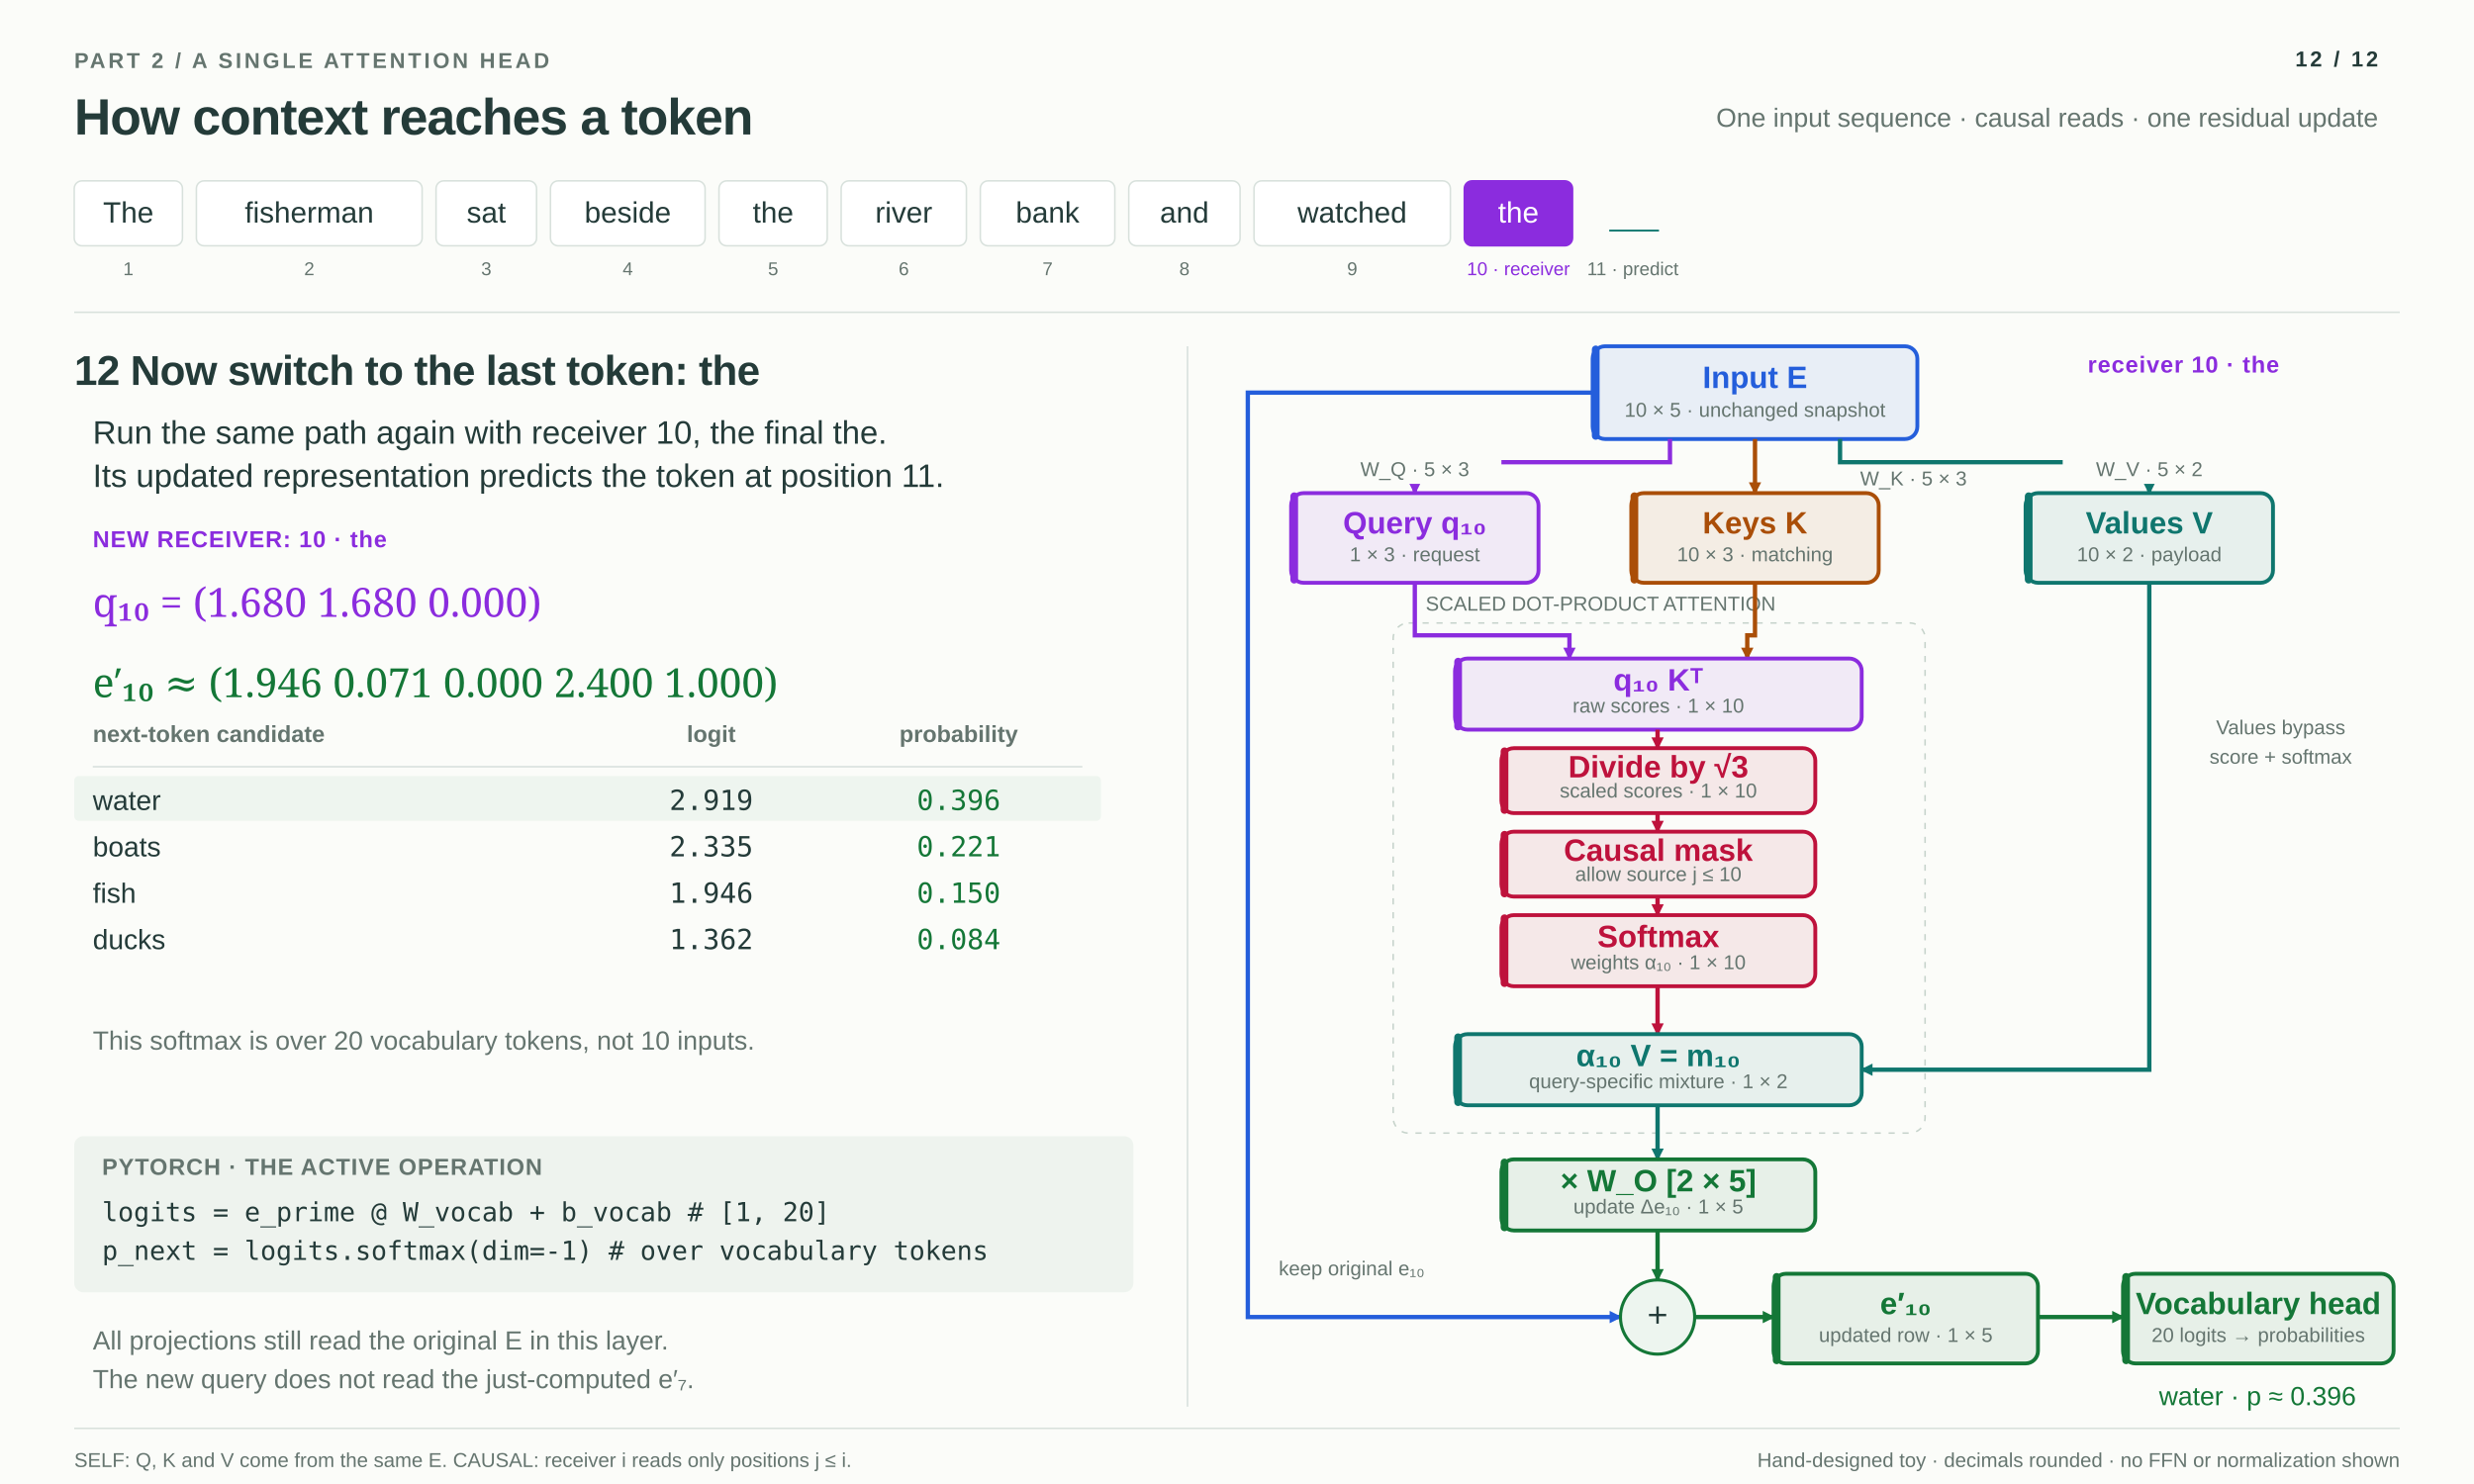
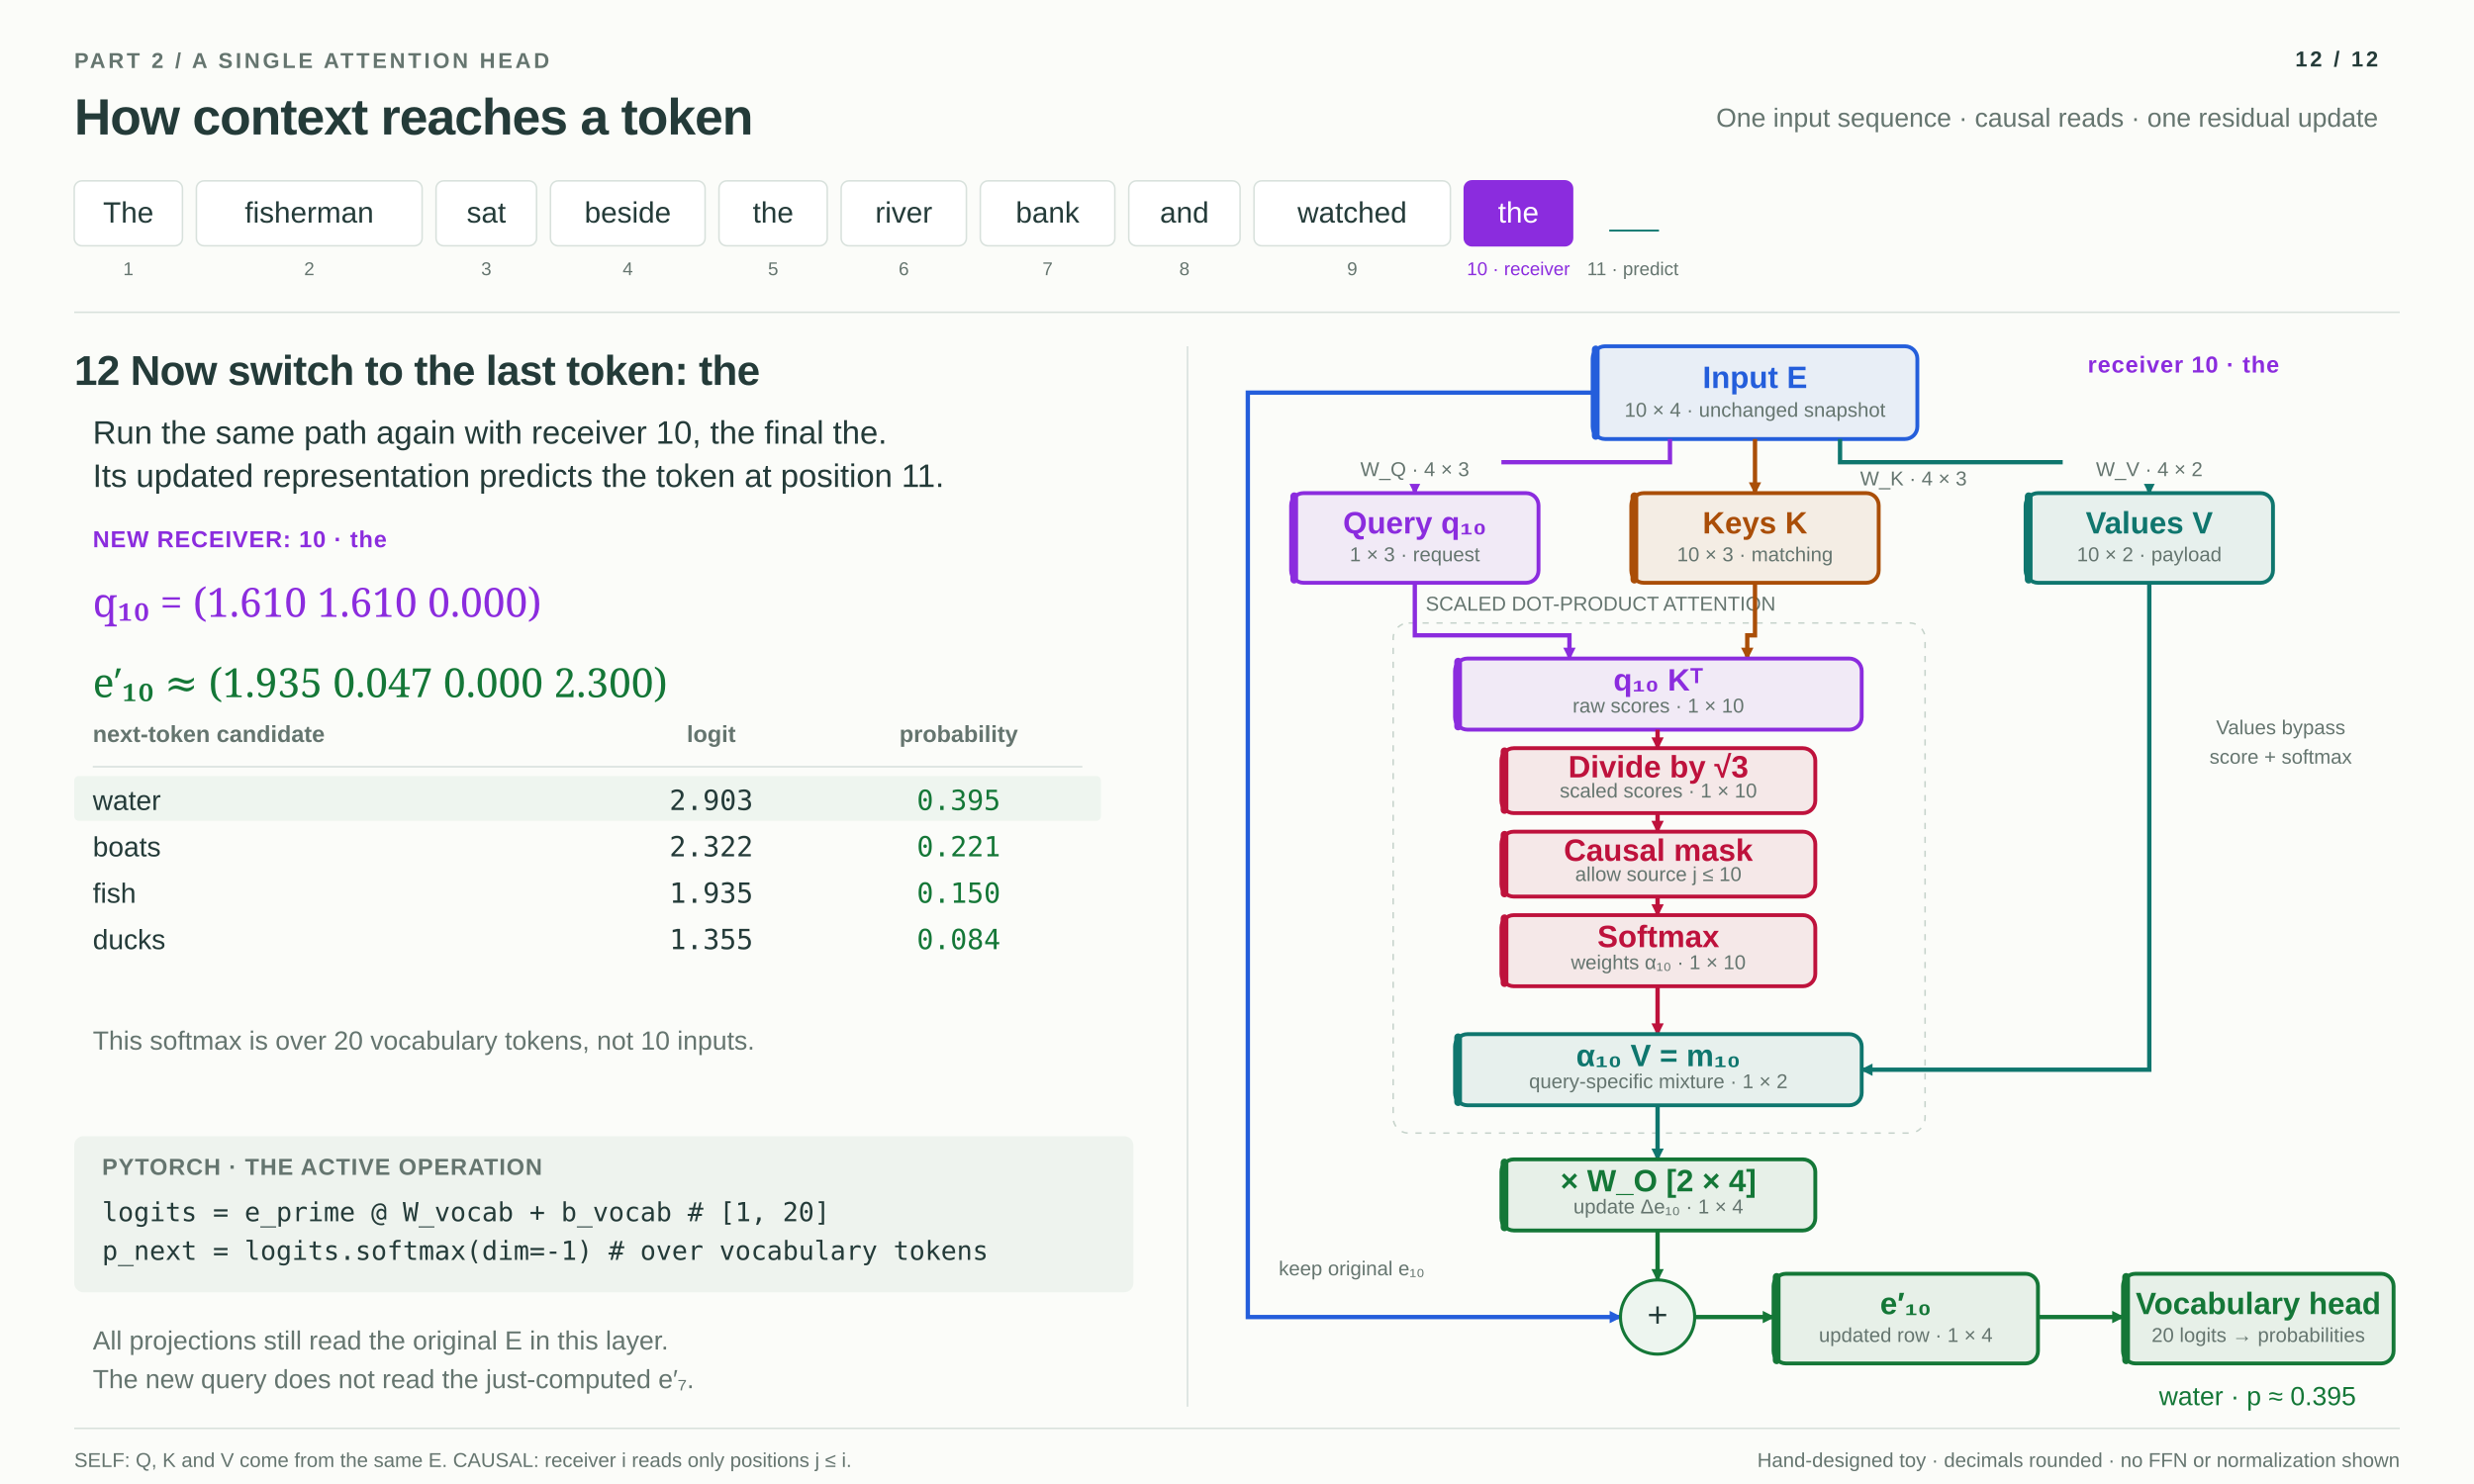
<svg xmlns="http://www.w3.org/2000/svg" id="stage-11-svg" width="1600" height="960" viewBox="0 0 1600 960" role="img" aria-labelledby="stage-11-title stage-11-desc">
  <defs>
    <marker id="stage-11-q" markerWidth="8" markerHeight="8" refX="7" refY="4" orient="auto" markerUnits="userSpaceOnUse">
      <path d="M0 0 L8 4 L0 8 Z" fill="#8b2cde" />
    </marker>
    <marker id="stage-11-k" markerWidth="8" markerHeight="8" refX="7" refY="4" orient="auto" markerUnits="userSpaceOnUse">
      <path d="M0 0 L8 4 L0 8 Z" fill="#aa4e08" />
    </marker>
    <marker id="stage-11-v" markerWidth="8" markerHeight="8" refX="7" refY="4" orient="auto" markerUnits="userSpaceOnUse">
      <path d="M0 0 L8 4 L0 8 Z" fill="#0f766e" />
    </marker>
    <marker id="stage-11-a" markerWidth="8" markerHeight="8" refX="7" refY="4" orient="auto" markerUnits="userSpaceOnUse">
      <path d="M0 0 L8 4 L0 8 Z" fill="#be123c" />
    </marker>
    <marker id="stage-11-m" markerWidth="8" markerHeight="8" refX="7" refY="4" orient="auto" markerUnits="userSpaceOnUse">
      <path d="M0 0 L8 4 L0 8 Z" fill="#0f766e" />
    </marker>
    <marker id="stage-11-d" markerWidth="8" markerHeight="8" refX="7" refY="4" orient="auto" markerUnits="userSpaceOnUse">
      <path d="M0 0 L8 4 L0 8 Z" fill="#147737" />
    </marker>
    <marker id="stage-11-e" markerWidth="8" markerHeight="8" refX="7" refY="4" orient="auto" markerUnits="userSpaceOnUse">
      <path d="M0 0 L8 4 L0 8 Z" fill="#245edb" />
    </marker>
  </defs>
  <style>#stage-11-svg text{font-family:'Avenir Next','Segoe UI',Arial,sans-serif;fill:#243b39}#stage-11-svg .eyebrow{font-size:14px;font-weight:700;letter-spacing:1.8px}#stage-11-svg .heading{font-size:33px;font-weight:600;letter-spacing:-.6px}#stage-11-svg .stage-title{font-size:27px;font-weight:600;letter-spacing:-.4px}#stage-11-svg .body{font-size:21px}#stage-11-svg .detail{font-size:17px;fill:#65756f}#stage-11-svg .axis{font-size:16px;fill:#65756f}#stage-11-svg .smallcap{font-size:15px;font-weight:700;letter-spacing:.6px}#stage-11-svg .formula{font-family:'STIX Two Text',Georgia,serif;font-size:26px}#stage-11-svg .number{font-family:'SFMono-Regular',Consolas,monospace;font-size:24px}#stage-11-svg .table-number{font-family:'SFMono-Regular',Consolas,monospace;font-size:18px}#stage-11-svg .table-label{font-size:18px}#stage-11-svg .table-head{font-size:15px;font-weight:600;fill:#65756f}#stage-11-svg .node-title{font-size:20px;font-weight:600}#stage-11-svg .node-caption{font-size:13px;fill:#65756f}#stage-11-svg .code{font-family:'SFMono-Regular',Consolas,monospace;font-size:17px}#stage-11-svg .token{font-size:19px}#stage-11-svg .position{font-size:12px;fill:#65756f}#stage-11-svg .tiny{font-size:13px;fill:#65756f}</style>
  <rect x="0" y="0" width="1600" height="960" rx="0" fill="#fbfcf9" stroke="none" />
  <text x="48" y="44" class="eyebrow" style="fill:#65756f">PART 2 / A SINGLE ATTENTION HEAD</text>
  <text x="48" y="87" class="heading">How context reaches a token</text>
  <text x="1538" y="43" class="eyebrow" text-anchor="end">12 / 12</text>
  <text x="1538" y="82" class="detail" text-anchor="end">One input sequence · causal reads · one residual update</text>
  <rect x="48" y="117" width="70" height="42" rx="5" fill="white" stroke="#d8e1dc" />
  <text x="83" y="144" class="token" text-anchor="middle" style="fill:#243b39">The</text>
  <text x="83" y="178" class="position" text-anchor="middle">1</text>
  <rect x="127" y="117" width="146" height="42" rx="5" fill="white" stroke="#d8e1dc" />
  <text x="200" y="144" class="token" text-anchor="middle" style="fill:#243b39">fisherman</text>
  <text x="200" y="178" class="position" text-anchor="middle">2</text>
  <rect x="282" y="117" width="65" height="42" rx="5" fill="white" stroke="#d8e1dc" />
  <text x="314.5" y="144" class="token" text-anchor="middle" style="fill:#243b39">sat</text>
  <text x="314.5" y="178" class="position" text-anchor="middle">3</text>
  <rect x="356" y="117" width="100" height="42" rx="5" fill="white" stroke="#d8e1dc" />
  <text x="406" y="144" class="token" text-anchor="middle" style="fill:#243b39">beside</text>
  <text x="406" y="178" class="position" text-anchor="middle">4</text>
  <rect x="465" y="117" width="70" height="42" rx="5" fill="white" stroke="#d8e1dc" />
  <text x="500" y="144" class="token" text-anchor="middle" style="fill:#243b39">the</text>
  <text x="500" y="178" class="position" text-anchor="middle">5</text>
  <rect x="544" y="117" width="81" height="42" rx="5" fill="white" stroke="#d8e1dc" />
  <text x="584.5" y="144" class="token" text-anchor="middle" style="fill:#243b39">river</text>
  <text x="584.5" y="178" class="position" text-anchor="middle">6</text>
  <rect x="634" y="117" width="87" height="42" rx="5" fill="white" stroke="#d8e1dc" />
  <text x="677.5" y="144" class="token" text-anchor="middle" style="fill:#243b39">bank</text>
  <text x="677.5" y="178" class="position" text-anchor="middle">7</text>
  <rect x="730" y="117" width="72" height="42" rx="5" fill="white" stroke="#d8e1dc" />
  <text x="766" y="144" class="token" text-anchor="middle" style="fill:#243b39">and</text>
  <text x="766" y="178" class="position" text-anchor="middle">8</text>
  <rect x="811" y="117" width="127" height="42" rx="5" fill="white" stroke="#d8e1dc" />
  <text x="874.5" y="144" class="token" text-anchor="middle" style="fill:#243b39">watched</text>
  <text x="874.5" y="178" class="position" text-anchor="middle">9</text>
  <rect x="947" y="117" width="70" height="42" rx="5" fill="#8b2cde" stroke="#8b2cde" />
  <text x="982" y="144" class="token" text-anchor="middle" style="fill:white">the</text>
  <text x="982" y="178" class="position" text-anchor="middle" style="fill:#8b2cde">10 · receiver</text>
  <text x="1041" y="146" class="token" style="fill:#0f766e">___</text>
  <text x="1056" y="178" class="position" text-anchor="middle">11 · predict</text>
  <line x1="48" y1="202" x2="1552" y2="202" stroke="#d8e1dc" />
  <text x="48" y="249" class="stage-title">12   Now switch to the last token: the</text>
  <text x="60" y="287" class="body">Run the same path again with receiver 10, the final the.</text>
  <text x="60" y="315" class="body">Its updated representation predicts the token at position 11.</text>
  <text x="60" y="354" class="smallcap" style="fill:#8b2cde">NEW RECEIVER: 10 · the</text>
-   <text x="60" y="399" class="formula" style="fill:#8b2cde">q₁₀ = (1.680   1.680   0.000)</text>
-   <text x="60" y="451" class="formula" style="fill:#147737">e′₁₀ ≈ (1.946   0.071   0.000   2.400   1.000)</text>
+   <text x="60" y="399" class="formula" style="fill:#8b2cde">q₁₀ = (1.610   1.610   0.000)</text>
+   <text x="60" y="451" class="formula" style="fill:#147737">e′₁₀ ≈ (1.935   0.047   0.000   2.300)</text>
  <text x="60" y="480" class="table-head">next-token candidate</text>
  <text x="460" y="480" class="table-head" text-anchor="middle">logit</text>
  <text x="620" y="480" class="table-head" text-anchor="middle">probability</text>
  <line x1="60" y1="496" x2="700" y2="496" stroke="#d8e1dc" />
  <rect x="48" y="502" width="664" height="29" rx="3" fill="#eef5ef" stroke="none" />
  <text x="60" y="524" class="table-label" style="fill:#243b39">water</text>
-   <text x="460" y="524" class="table-number" text-anchor="middle" style="fill:#243b39">2.919</text>
-   <text x="620" y="524" class="table-number" text-anchor="middle" style="fill:#147737">0.396</text>
+   <text x="460" y="524" class="table-number" text-anchor="middle" style="fill:#243b39">2.903</text>
+   <text x="620" y="524" class="table-number" text-anchor="middle" style="fill:#147737">0.395</text>
  <text x="60" y="554" class="table-label" style="fill:#243b39">boats</text>
-   <text x="460" y="554" class="table-number" text-anchor="middle" style="fill:#243b39">2.335</text>
+   <text x="460" y="554" class="table-number" text-anchor="middle" style="fill:#243b39">2.322</text>
  <text x="620" y="554" class="table-number" text-anchor="middle" style="fill:#147737">0.221</text>
  <text x="60" y="584" class="table-label" style="fill:#243b39">fish</text>
-   <text x="460" y="584" class="table-number" text-anchor="middle" style="fill:#243b39">1.946</text>
+   <text x="460" y="584" class="table-number" text-anchor="middle" style="fill:#243b39">1.935</text>
  <text x="620" y="584" class="table-number" text-anchor="middle" style="fill:#147737">0.150</text>
  <text x="60" y="614" class="table-label" style="fill:#243b39">ducks</text>
-   <text x="460" y="614" class="table-number" text-anchor="middle" style="fill:#243b39">1.362</text>
+   <text x="460" y="614" class="table-number" text-anchor="middle" style="fill:#243b39">1.355</text>
  <text x="620" y="614" class="table-number" text-anchor="middle" style="fill:#147737">0.084</text>
  <text x="60" y="679" class="detail">This softmax is over 20 vocabulary tokens, not 10 inputs.</text>
  <rect x="48" y="735" width="685" height="101" rx="6" fill="#eef3ee" stroke="none" />
  <text x="66" y="760" class="smallcap" style="fill:#65756f">PYTORCH · THE ACTIVE OPERATION</text>
  <text x="66" y="790" class="code">logits = e_prime @ W_vocab + b_vocab  # [1, 20]</text>
  <text x="66" y="815" class="code">p_next = logits.softmax(dim=-1)  # over vocabulary tokens</text>
  <text x="60" y="873" class="detail">All projections still read the original E in this layer.</text>
  <text x="60" y="898" class="detail">The new query does not read the just-computed e′₇.</text>
  <line x1="768" y1="224" x2="768" y2="910" stroke="#d8e1dc" />
  <g class="node" data-node="input">
    <rect x="1030" y="224" width="210" height="60" rx="8" fill="#245edb15" stroke="#245edb" stroke-width="2.5" />
    <rect x="1030" y="224" width="4" height="60" rx="2" fill="#245edb" stroke="#245edb" />
    <text x="1135" y="251" class="node-title" text-anchor="middle" style="fill:#245edb">Input E</text>
-     <text x="1135" y="269.6" class="node-caption" text-anchor="middle">10 × 5 · unchanged snapshot</text>
+     <text x="1135" y="269.6" class="node-caption" text-anchor="middle">10 × 4 · unchanged snapshot</text>
  </g>
  <text x="1474" y="241" class="smallcap" style="fill:#8b2cde" text-anchor="end">receiver 10 · the</text>
  <path d="M1080 284 V299 H915 V319" fill="none" stroke="#8b2cde" stroke-width="2.8" opacity="1" marker-end="url(#stage-11-q)" />
  <path d="M1135 284 V319" fill="none" stroke="#aa4e08" stroke-width="2.8" opacity="1" marker-end="url(#stage-11-k)" />
  <path d="M1190 284 V299 H1390 V319" fill="none" stroke="#0f766e" stroke-width="2.8" opacity="1" marker-end="url(#stage-11-v)" />
  <rect x="859" y="292" width="112" height="21" rx="0" fill="#fbfcf9" stroke="none" />
-   <text x="915" y="308" class="tiny" text-anchor="middle">W_Q · 5 × 3</text>
-   <text x="1203" y="314" class="tiny">W_K · 5 × 3</text>
+   <text x="915" y="308" class="tiny" text-anchor="middle">W_Q · 4 × 3</text>
+   <text x="1203" y="314" class="tiny">W_K · 4 × 3</text>
  <rect x="1334" y="292" width="112" height="21" rx="0" fill="#fbfcf9" stroke="none" />
-   <text x="1390" y="308" class="tiny" text-anchor="middle">W_V · 5 × 2</text>
+   <text x="1390" y="308" class="tiny" text-anchor="middle">W_V · 4 × 2</text>
  <g class="node" data-node="q">
    <rect x="835" y="319" width="160" height="58" rx="8" fill="#8b2cde15" stroke="#8b2cde" stroke-width="2.5" />
    <rect x="835" y="319" width="4" height="58" rx="2" fill="#8b2cde" stroke="#8b2cde" />
    <text x="915" y="345.1" class="node-title" text-anchor="middle" style="fill:#8b2cde">Query q₁₀</text>
    <text x="915" y="363.08" class="node-caption" text-anchor="middle">1 × 3 · request</text>
  </g>
  <g class="node" data-node="k">
    <rect x="1055" y="319" width="160" height="58" rx="8" fill="#aa4e0815" stroke="#aa4e08" stroke-width="2.5" />
    <rect x="1055" y="319" width="4" height="58" rx="2" fill="#aa4e08" stroke="#aa4e08" />
    <text x="1135" y="345.1" class="node-title" text-anchor="middle" style="fill:#aa4e08">Keys K</text>
    <text x="1135" y="363.08" class="node-caption" text-anchor="middle">10 × 3 · matching</text>
  </g>
  <g class="node" data-node="v">
    <rect x="1310" y="319" width="160" height="58" rx="8" fill="#0f766e15" stroke="#0f766e" stroke-width="2.5" />
    <rect x="1310" y="319" width="4" height="58" rx="2" fill="#0f766e" stroke="#0f766e" />
    <text x="1390" y="345.1" class="node-title" text-anchor="middle" style="fill:#0f766e">Values V</text>
    <text x="1390" y="363.08" class="node-caption" text-anchor="middle">10 × 2 · payload</text>
  </g>
  <rect x="901" y="403" width="344" height="330" rx="10" fill="none" stroke="#c6d3cb" stroke-dasharray="4 5" />
  <text x="922" y="395" class="tiny">SCALED DOT-PRODUCT ATTENTION</text>
  <path d="M915 377 V411 H1015 V426" fill="none" stroke="#8b2cde" stroke-width="2.8" opacity="1" marker-end="url(#stage-11-q)" />
  <path d="M1135 377 V411 H1130 V426" fill="none" stroke="#aa4e08" stroke-width="2.8" opacity="1" marker-end="url(#stage-11-k)" />
  <g class="node" data-node="score">
    <rect x="941" y="426" width="263" height="46" rx="8" fill="#8b2cde15" stroke="#8b2cde" stroke-width="2.5" />
    <rect x="941" y="426" width="4" height="46" rx="2" fill="#8b2cde" stroke="#8b2cde" />
    <text x="1072.5" y="446.7" class="node-title" text-anchor="middle" style="fill:#8b2cde">q₁₀ Kᵀ</text>
    <text x="1072.5" y="460.96" class="node-caption" text-anchor="middle">raw scores · 1 × 10</text>
  </g>
  <path d="M1072 472 V484" fill="none" stroke="#be123c" stroke-width="2.8" opacity="1" marker-end="url(#stage-11-a)" />
  <g class="node" data-node="scale">
    <rect x="971" y="484" width="203" height="42" rx="8" fill="#be123c15" stroke="#be123c" stroke-width="2.5" />
    <rect x="971" y="484" width="4" height="42" rx="2" fill="#be123c" stroke="#be123c" />
    <text x="1072.5" y="502.9" class="node-title" text-anchor="middle" style="fill:#be123c">Divide by √3</text>
    <text x="1072.5" y="515.92" class="node-caption" text-anchor="middle">scaled scores · 1 × 10</text>
  </g>
  <path d="M1072 526 V538" fill="none" stroke="#be123c" stroke-width="2.8" opacity="1" marker-end="url(#stage-11-a)" />
  <g class="node" data-node="mask">
    <rect x="971" y="538" width="203" height="42" rx="8" fill="#be123c15" stroke="#be123c" stroke-width="2.5" />
    <rect x="971" y="538" width="4" height="42" rx="2" fill="#be123c" stroke="#be123c" />
    <text x="1072.5" y="556.9" class="node-title" text-anchor="middle" style="fill:#be123c">Causal mask</text>
    <text x="1072.5" y="569.92" class="node-caption" text-anchor="middle">allow source j ≤ 10</text>
  </g>
  <path d="M1072 580 V592" fill="none" stroke="#be123c" stroke-width="2.8" opacity="1" marker-end="url(#stage-11-a)" />
  <g class="node" data-node="weights">
    <rect x="971" y="592" width="203" height="46" rx="8" fill="#be123c15" stroke="#be123c" stroke-width="2.5" />
    <rect x="971" y="592" width="4" height="46" rx="2" fill="#be123c" stroke="#be123c" />
    <text x="1072.5" y="612.7" class="node-title" text-anchor="middle" style="fill:#be123c">Softmax</text>
    <text x="1072.5" y="626.96" class="node-caption" text-anchor="middle">weights α₁₀ · 1 × 10</text>
  </g>
  <path d="M1072 638 V669" fill="none" stroke="#be123c" stroke-width="2.8" opacity="1" marker-end="url(#stage-11-a)" />
  <path d="M1390 377 V692 H1204" fill="none" stroke="#0f766e" stroke-width="2.8" opacity="1" marker-end="url(#stage-11-v)" />
  <text x="1475" y="475" class="tiny" text-anchor="middle">Values bypass</text>
  <text x="1475" y="494" class="tiny" text-anchor="middle">score + softmax</text>
  <g class="node" data-node="mix">
    <rect x="941" y="669" width="263" height="46" rx="8" fill="#0f766e15" stroke="#0f766e" stroke-width="2.5" />
    <rect x="941" y="669" width="4" height="46" rx="2" fill="#0f766e" stroke="#0f766e" />
    <text x="1072.5" y="689.7" class="node-title" text-anchor="middle" style="fill:#0f766e">α₁₀ V = m₁₀</text>
    <text x="1072.5" y="703.96" class="node-caption" text-anchor="middle">query-specific mixture · 1 × 2</text>
  </g>
  <path d="M1072 715 V750" fill="none" stroke="#0f766e" stroke-width="2.8" opacity="1" marker-end="url(#stage-11-m)" />
  <g class="node" data-node="output">
    <rect x="971" y="750" width="203" height="46" rx="8" fill="#14773715" stroke="#147737" stroke-width="2.5" />
    <rect x="971" y="750" width="4" height="46" rx="2" fill="#147737" stroke="#147737" />
-     <text x="1072.5" y="770.7" class="node-title" text-anchor="middle" style="fill:#147737">× W_O [2 × 5]</text>
-     <text x="1072.5" y="784.96" class="node-caption" text-anchor="middle">update Δe₁₀ · 1 × 5</text>
+     <text x="1072.5" y="770.7" class="node-title" text-anchor="middle" style="fill:#147737">× W_O [2 × 4]</text>
+     <text x="1072.5" y="784.96" class="node-caption" text-anchor="middle">update Δe₁₀ · 1 × 4</text>
  </g>
  <path d="M1030 254 H807 V852 H1048" fill="none" stroke="#245edb" stroke-width="2.8" opacity="1" marker-end="url(#stage-11-e)" />
  <text x="827" y="825" class="tiny">keep original e₁₀</text>
  <path d="M1072 796 V828" fill="none" stroke="#147737" stroke-width="2.8" opacity="1" marker-end="url(#stage-11-d)" />
  <circle cx="1072" cy="852" r="24" fill="#edf5ef" stroke="#147737" stroke-width="2" />
  <text x="1072" y="860" class="formula" text-anchor="middle">+</text>
  <path d="M1096 852 H1147" fill="none" stroke="#147737" stroke-width="2.8" opacity="1" marker-end="url(#stage-11-d)" />
  <g class="node" data-node="updated">
    <rect x="1147" y="824" width="171" height="58" rx="8" fill="#14773715" stroke="#147737" stroke-width="2.5" />
    <rect x="1147" y="824" width="4" height="58" rx="2" fill="#147737" stroke="#147737" />
    <text x="1232.5" y="850.1" class="node-title" text-anchor="middle" style="fill:#147737">e′₁₀</text>
-     <text x="1232.5" y="868.08" class="node-caption" text-anchor="middle">updated row · 1 × 5</text>
+     <text x="1232.5" y="868.08" class="node-caption" text-anchor="middle">updated row · 1 × 4</text>
  </g>
  <path d="M1318 852 H1373" fill="none" stroke="#147737" stroke-width="2.8" opacity="1" marker-end="url(#stage-11-d)" />
  <g class="node" data-node="prediction">
    <rect x="1373" y="824" width="175" height="58" rx="8" fill="#14773715" stroke="#147737" stroke-width="2.5" />
    <rect x="1373" y="824" width="4" height="58" rx="2" fill="#147737" stroke="#147737" />
    <text x="1460.5" y="850.1" class="node-title" text-anchor="middle" style="fill:#147737">Vocabulary head</text>
    <text x="1460.5" y="868.08" class="node-caption" text-anchor="middle">20 logits → probabilities</text>
  </g>
-   <text x="1460" y="909" class="detail" text-anchor="middle" style="fill:#147737">water · p ≈ 0.396</text>
+   <text x="1460" y="909" class="detail" text-anchor="middle" style="fill:#147737">water · p ≈ 0.395</text>
  <line x1="48" y1="924" x2="1552" y2="924" stroke="#d8e1dc" />
  <text x="48" y="949" class="tiny">SELF: Q, K and V come from the same E.   CAUSAL: receiver i reads only positions j ≤ i.</text>
  <text x="1552" y="949" class="tiny" text-anchor="end">Hand-designed toy · decimals rounded · no FFN or normalization shown</text>
</svg>
